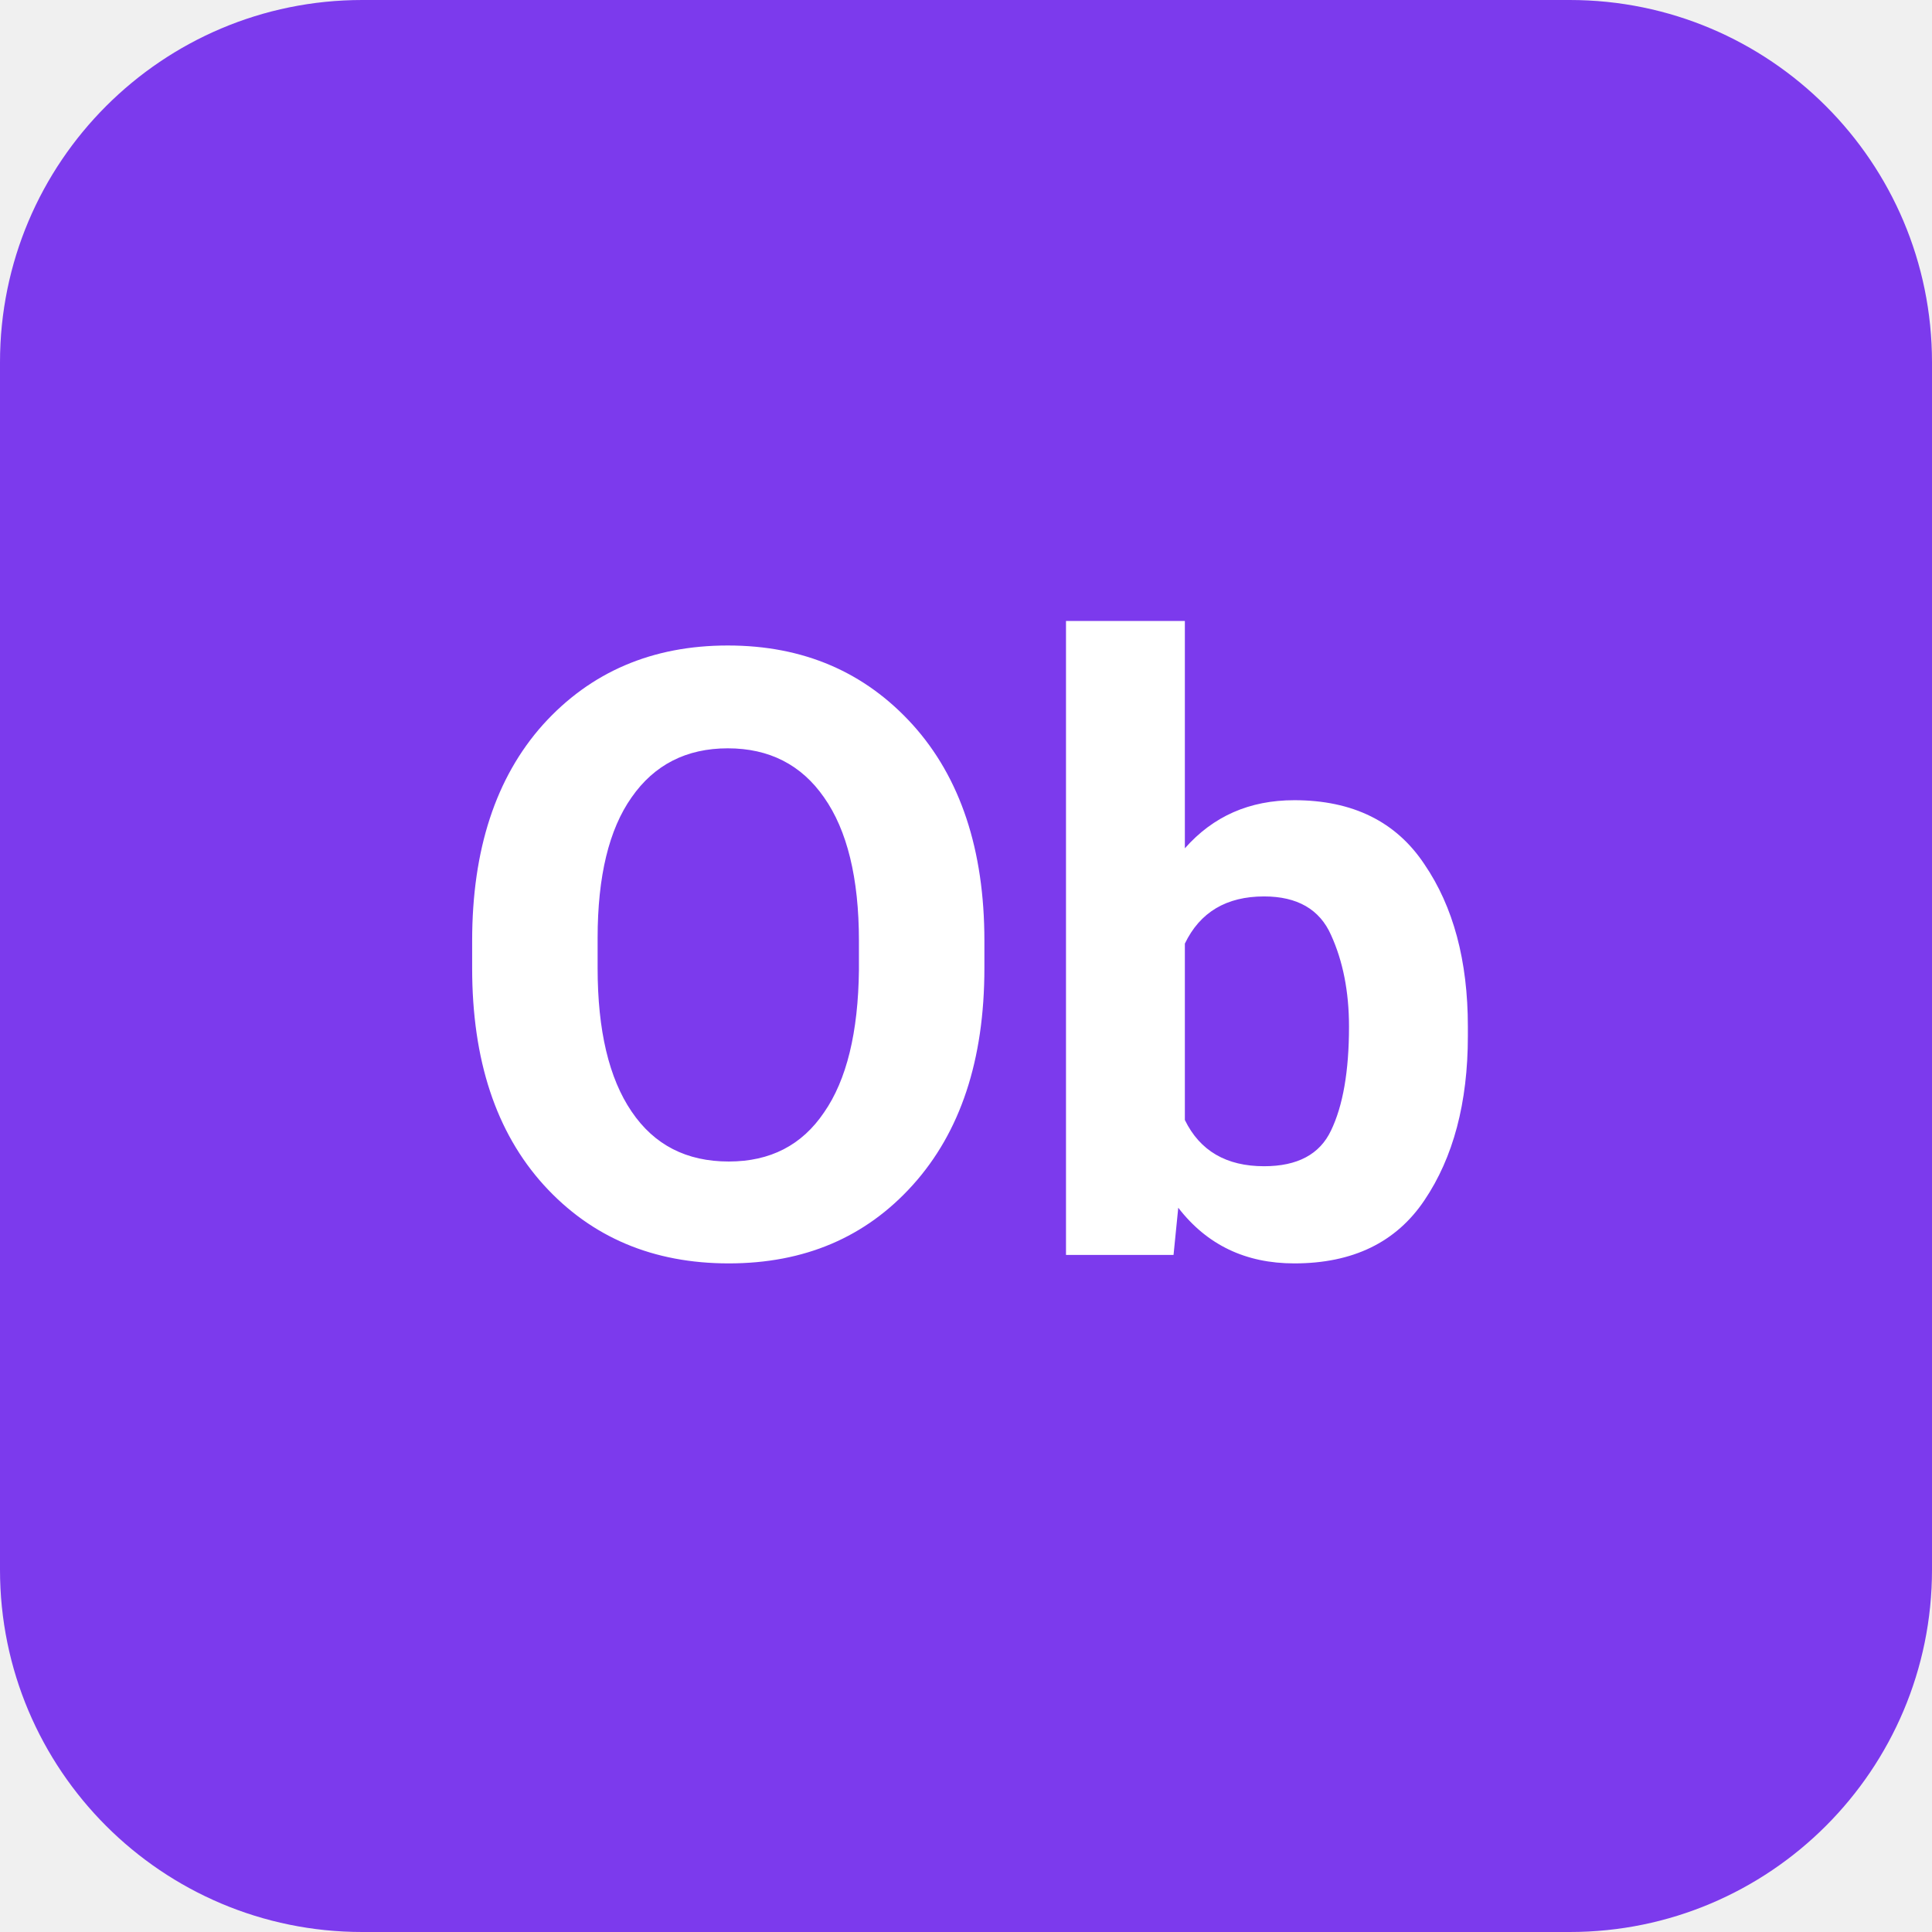
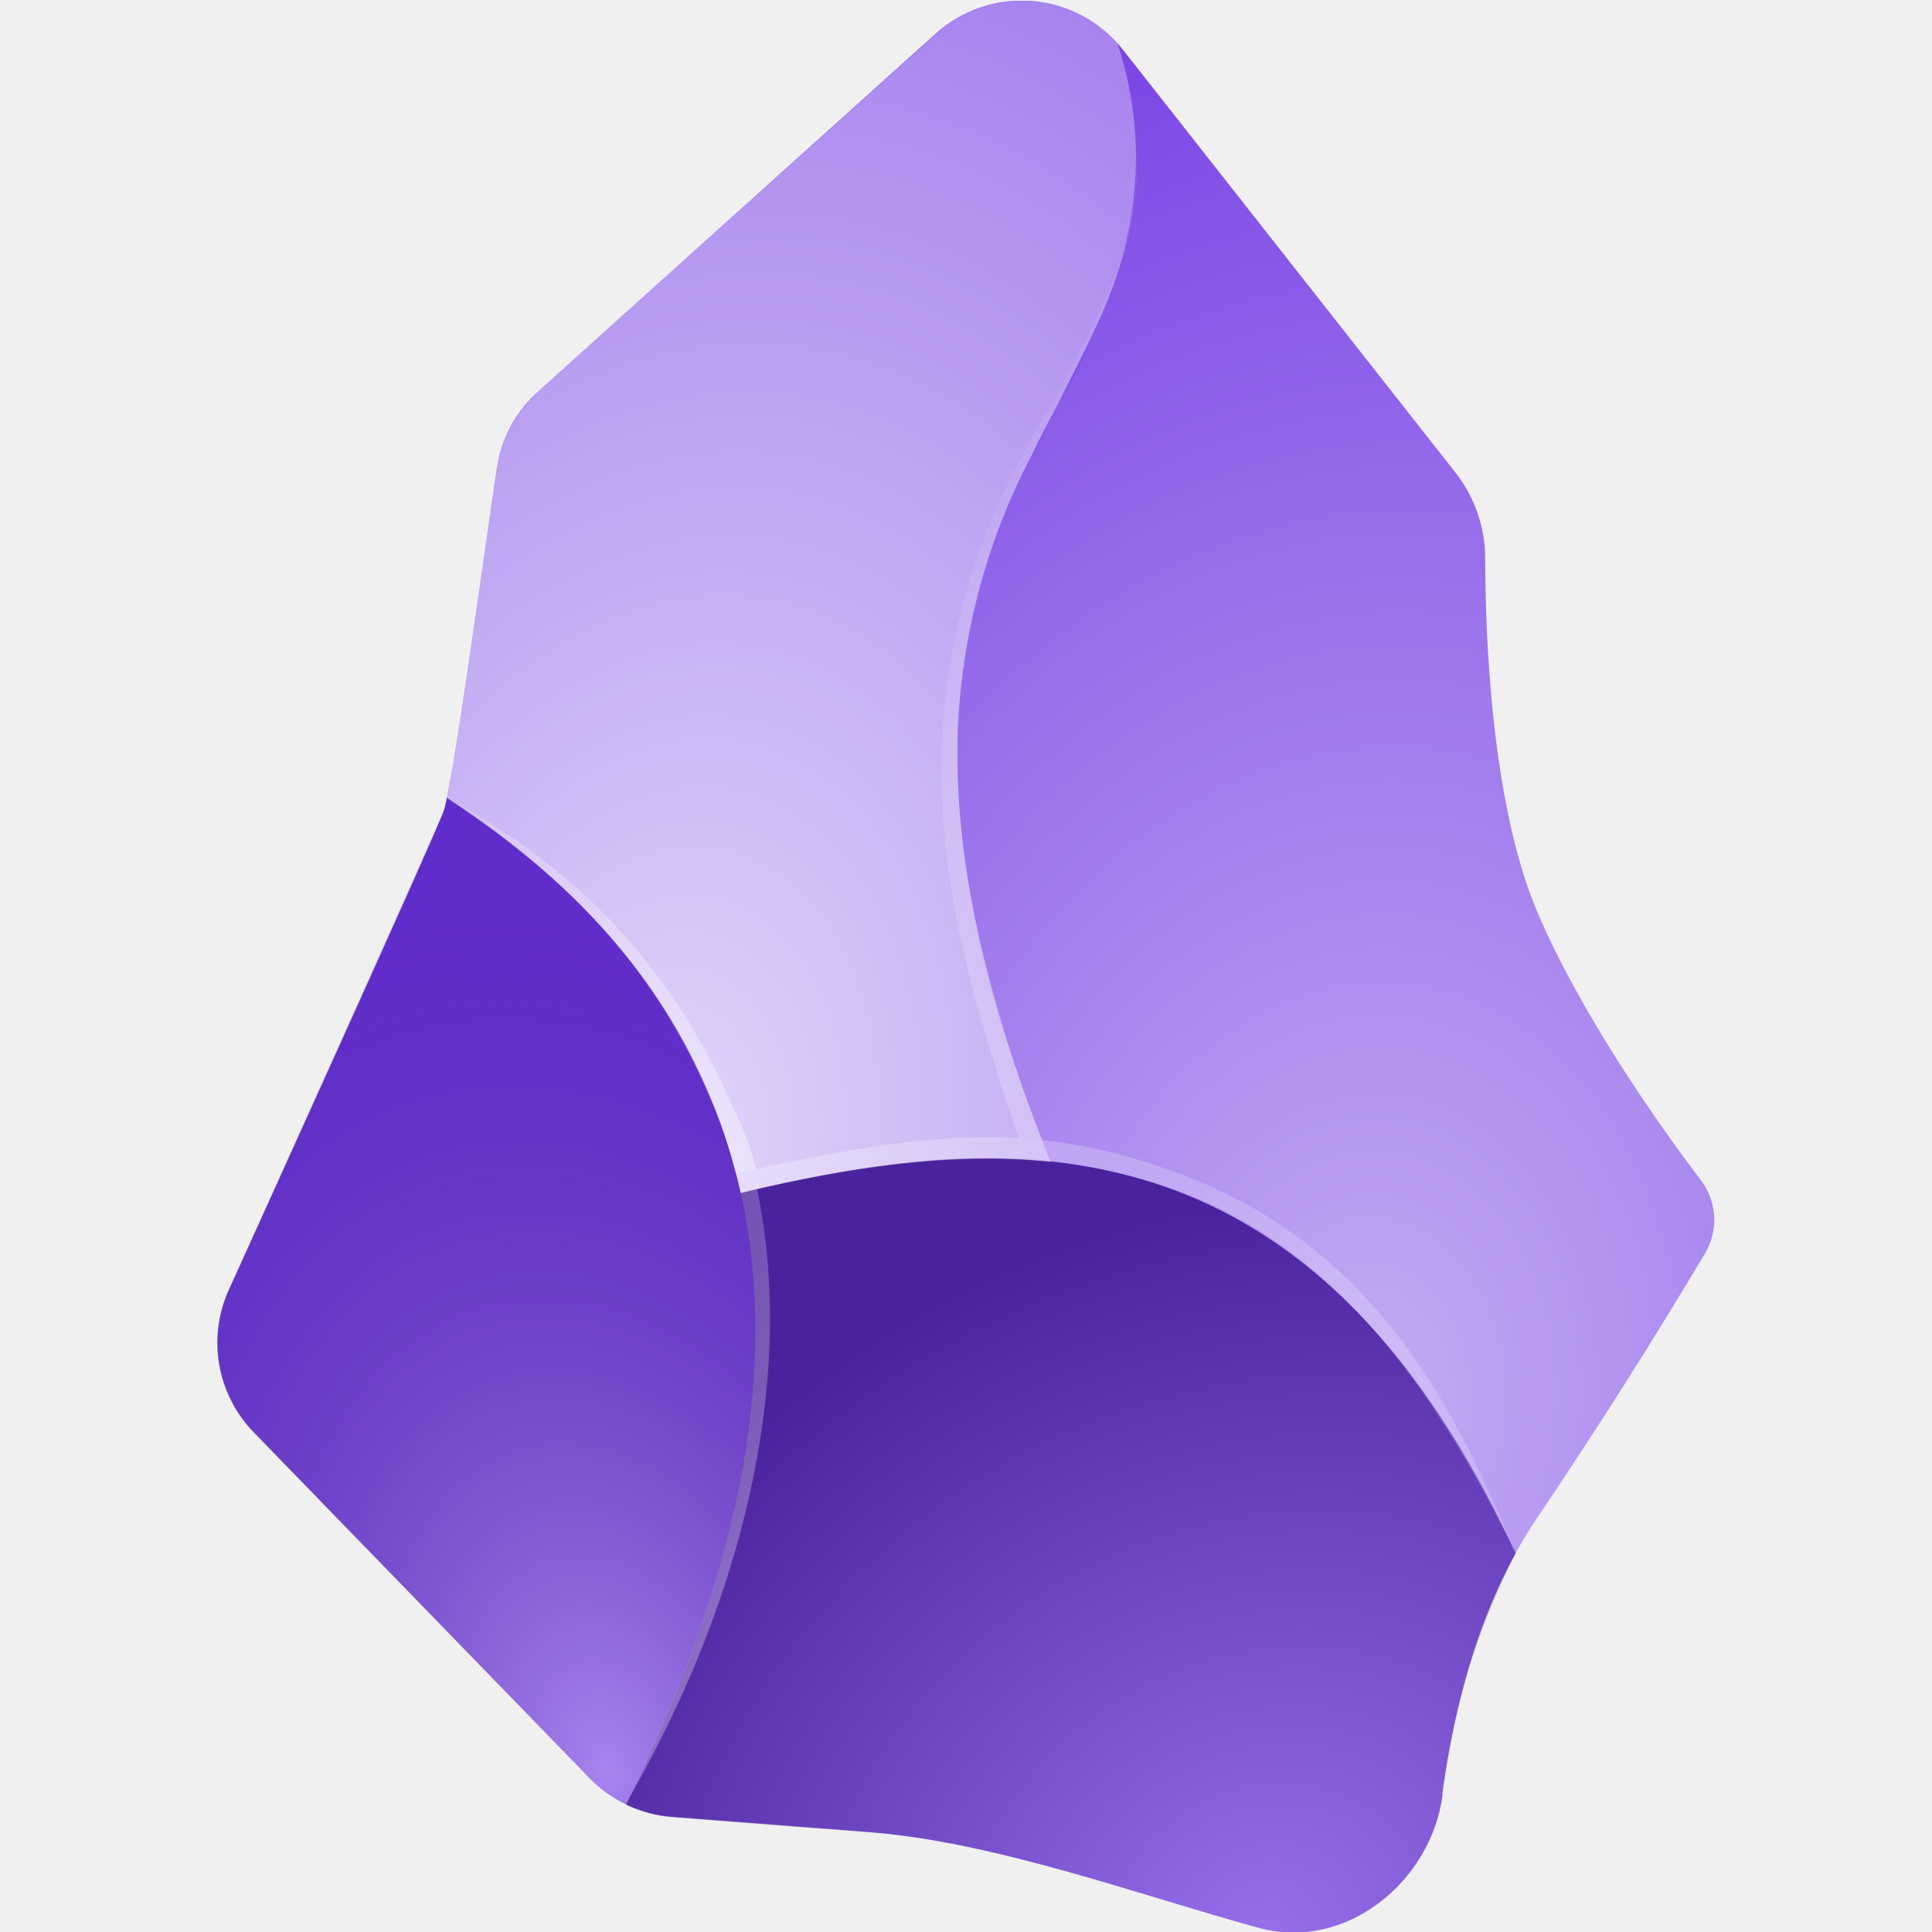
- <svg xmlns="http://www.w3.org/2000/svg" width="32" height="32" viewBox="0 0 32 32">
-   <rect width="32" height="32" rx="6" fill="#7C3AED" />
-   <text x="16" y="16" dominant-baseline="central" text-anchor="middle" font-family="-apple-system,BlinkMacSystemFont,'Segoe UI',Roboto,sans-serif" font-size="14" font-weight="600" fill="#fff">Ob</text>
+ <svg xmlns="http://www.w3.org/2000/svg" fill="none" height="100%" width="100%" viewBox="0 0 512 512">
+   <radialGradient id="logo-bottom-left" cx="0" cy="0" gradientTransform="matrix(-59 -225 150 -39 161.4 470)" gradientUnits="userSpaceOnUse" r="1">
+     <stop offset="0" stop-color="#fff" stop-opacity=".4" />
+     <stop offset="1" stop-opacity=".1" />
+   </radialGradient>
+   <radialGradient id="logo-top-right" cx="0" cy="0" gradientTransform="matrix(50 -379 280 37 360 374.2)" gradientUnits="userSpaceOnUse" r="1">
+     <stop offset="0" stop-color="#fff" stop-opacity=".6" />
+     <stop offset="1" stop-color="#fff" stop-opacity=".1" />
+   </radialGradient>
+   <radialGradient id="logo-top-left" cx="0" cy="0" gradientTransform="matrix(69 -319 218 47 175.4 307)" gradientUnits="userSpaceOnUse" r="1">
+     <stop offset="0" stop-color="#fff" stop-opacity=".8" />
+     <stop offset="1" stop-color="#fff" stop-opacity=".4" />
+   </radialGradient>
+   <radialGradient id="logo-bottom-right" cx="0" cy="0" gradientTransform="matrix(-96 -163 187 -111 335.3 512.2)" gradientUnits="userSpaceOnUse" r="1">
+     <stop offset="0" stop-color="#fff" stop-opacity=".3" />
+     <stop offset="1" stop-opacity=".3" />
+   </radialGradient>
+   <radialGradient id="logo-top-edge" cx="0" cy="0" gradientTransform="matrix(-36 166 -112 -24 310 128.2)" gradientUnits="userSpaceOnUse" r="1">
+     <stop offset="0" stop-color="#fff" stop-opacity="0" />
+     <stop offset="1" stop-color="#fff" stop-opacity=".2" />
+   </radialGradient>
+   <radialGradient id="logo-left-edge" cx="0" cy="0" gradientTransform="matrix(88 89 -190 187 111 220.2)" gradientUnits="userSpaceOnUse" r="1">
+     <stop offset="0" stop-color="#fff" stop-opacity=".2" />
+     <stop offset="1" stop-color="#fff" stop-opacity=".4" />
+   </radialGradient>
+   <radialGradient id="logo-bottom-edge" cx="0" cy="0" gradientTransform="matrix(9 130 -276 20 215 284)" gradientUnits="userSpaceOnUse" r="1">
+     <stop offset="0" stop-color="#fff" stop-opacity=".2" />
+     <stop offset="1" stop-color="#fff" stop-opacity=".3" />
+   </radialGradient>
+   <radialGradient id="logo-middle-edge" cx="0" cy="0" gradientTransform="matrix(-198 -104 327 -623 400 399.2)" gradientUnits="userSpaceOnUse" r="1">
+     <stop offset="0" stop-color="#fff" stop-opacity=".2" />
+     <stop offset=".5" stop-color="#fff" stop-opacity=".2" />
+     <stop offset="1" stop-color="#fff" stop-opacity=".3" />
+   </radialGradient>
+   <clipPath id="clip">
+     <path d="M.2.2h512v512H.2z" />
+   </clipPath>
+   <g clip-path="url(#clip)">
+     <path d="M382.3 475.6c-3.1 23.4-26 41.6-48.7 35.3-32.4-8.9-69.9-22.8-103.6-25.4l-51.7-4a34 34 0 0 1-22-10.2l-89-91.7a34 34 0 0 1-6.7-37.7s55-121 57.1-127.3c2-6.3 9.6-61.2 14-90.6 1.2-7.9 5-15 11-20.3L248 8.9a34.1 34.1 0 0 1 49.6 4.3L386 125.6a37 37 0 0 1 7.6 22.4c0 21.3 1.8 65 13.6 93.2 11.5 27.3 32.5 57 43.5 71.5a17.3 17.3 0 0 1 1.3 19.2 1494 1494 0 0 1-44.8 70.6c-15 22.3-21.9 49.9-25 73.1z" fill="#6c31e3" />
+     <path d="M165.9 478.3c41.4-84 40.2-144.2 22.6-187-16.2-39.6-46.3-64.5-70-80-.6 2.3-1.3 4.4-2.2 6.5L60.6 342a34 34 0 0 0 6.6 37.7l89.1 91.7a34 34 0 0 0 9.6 7z" fill="url(#logo-bottom-left)" />
+     <path d="M278.4 307.8c11.2 1.2 22.2 3.6 32.8 7.6 34 12.7 65 41.2 90.5 96.3 1.8-3.1 3.6-6.2 5.6-9.2a1536 1536 0 0 0 44.8-70.6 17 17 0 0 0-1.3-19.2c-11-14.6-32-44.2-43.5-71.5-11.8-28.2-13.5-72-13.6-93.2 0-8.1-2.6-16-7.6-22.4L297.6 13.2a34 34 0 0 0-1.5-1.7 96 96 0 0 1 2 54 198.3 198.3 0 0 1-17.6 41.3l-7.2 14.2a171 171 0 0 0-19.4 71c-1.2 29.4 4.8 66.4 24.5 115.8z" fill="url(#logo-top-right)" />
+     <path d="M278.4 307.8c-19.7-49.4-25.8-86.4-24.5-115.9a171 171 0 0 1 19.4-71c2.3-4.8 4.8-9.5 7.2-14.1 7.1-13.9 14-27 17.6-41.4a96 96 0 0 0-2-54A34.1 34.1 0 0 0 248 9l-105.4 94.8a34.1 34.1 0 0 0-10.9 20.3l-12.8 85-.5 2.3c23.8 15.5 54 40.4 70.1 80a147 147 0 0 1 7.8 24.8c28-6.8 55.7-11 82.1-8.3z" fill="url(#logo-top-left)" />
+     <path d="M333.6 511c22.7 6.2 45.6-12 48.7-35.4a187 187 0 0 1 19.4-63.9c-25.6-55-56.5-83.6-90.4-96.3-36-13.4-75.2-9-115 .7 8.9 40.4 3.6 93.3-30.4 162.2 4 1.8 8.1 3 12.5 3.3 0 0 24.4 2 53.6 4.1 29 2 72.4 17.1 101.6 25.2z" fill="url(#logo-bottom-right)" />
+     <g clip-rule="evenodd" fill-rule="evenodd">
+       <path d="M254.1 190c-1.3 29.2 2.4 62.8 22.1 112.1l-6.2-.5c-17.7-51.5-21.5-78-20.2-107.6a174.7 174.7 0 0 1 20.4-72c2.4-4.9 8-14.1 10.5-18.8 7.1-13.7 11.9-21 16-33.6 5.7-17.5 4.5-25.9 3.8-34.1 4.6 29.9-12.7 56-25.7 82.4a177.1 177.1 0 0 0-20.7 72z" fill="url(#logo-top-edge)" />
+       <path d="M194.3 293.4c2.4 5.4 4.6 9.8 6 16.5L195 311c-2.1-7.8-3.8-13.4-6.8-20-17.8-42-46.3-63.6-69.7-79.5 28.2 15.2 57.2 39 75.7 81.9z" fill="url(#logo-left-edge)" />
+       <path d="M200.6 315.1c9.8 46-1.2 104.2-33.6 160.9 27.1-56.2 40.2-110.1 29.3-160z" fill="url(#logo-bottom-edge)" />
+       <path d="M312.5 311c53.1 19.9 73.6 63.6 88.9 100-19-38.1-45.2-80.3-90.8-96-34.8-11.8-64.1-10.4-114.3 1l-1.1-5c53.2-12.1 81-13.5 117.3 0z" fill="url(#logo-middle-edge)" />
+     </g>
+   </g>
</svg>
